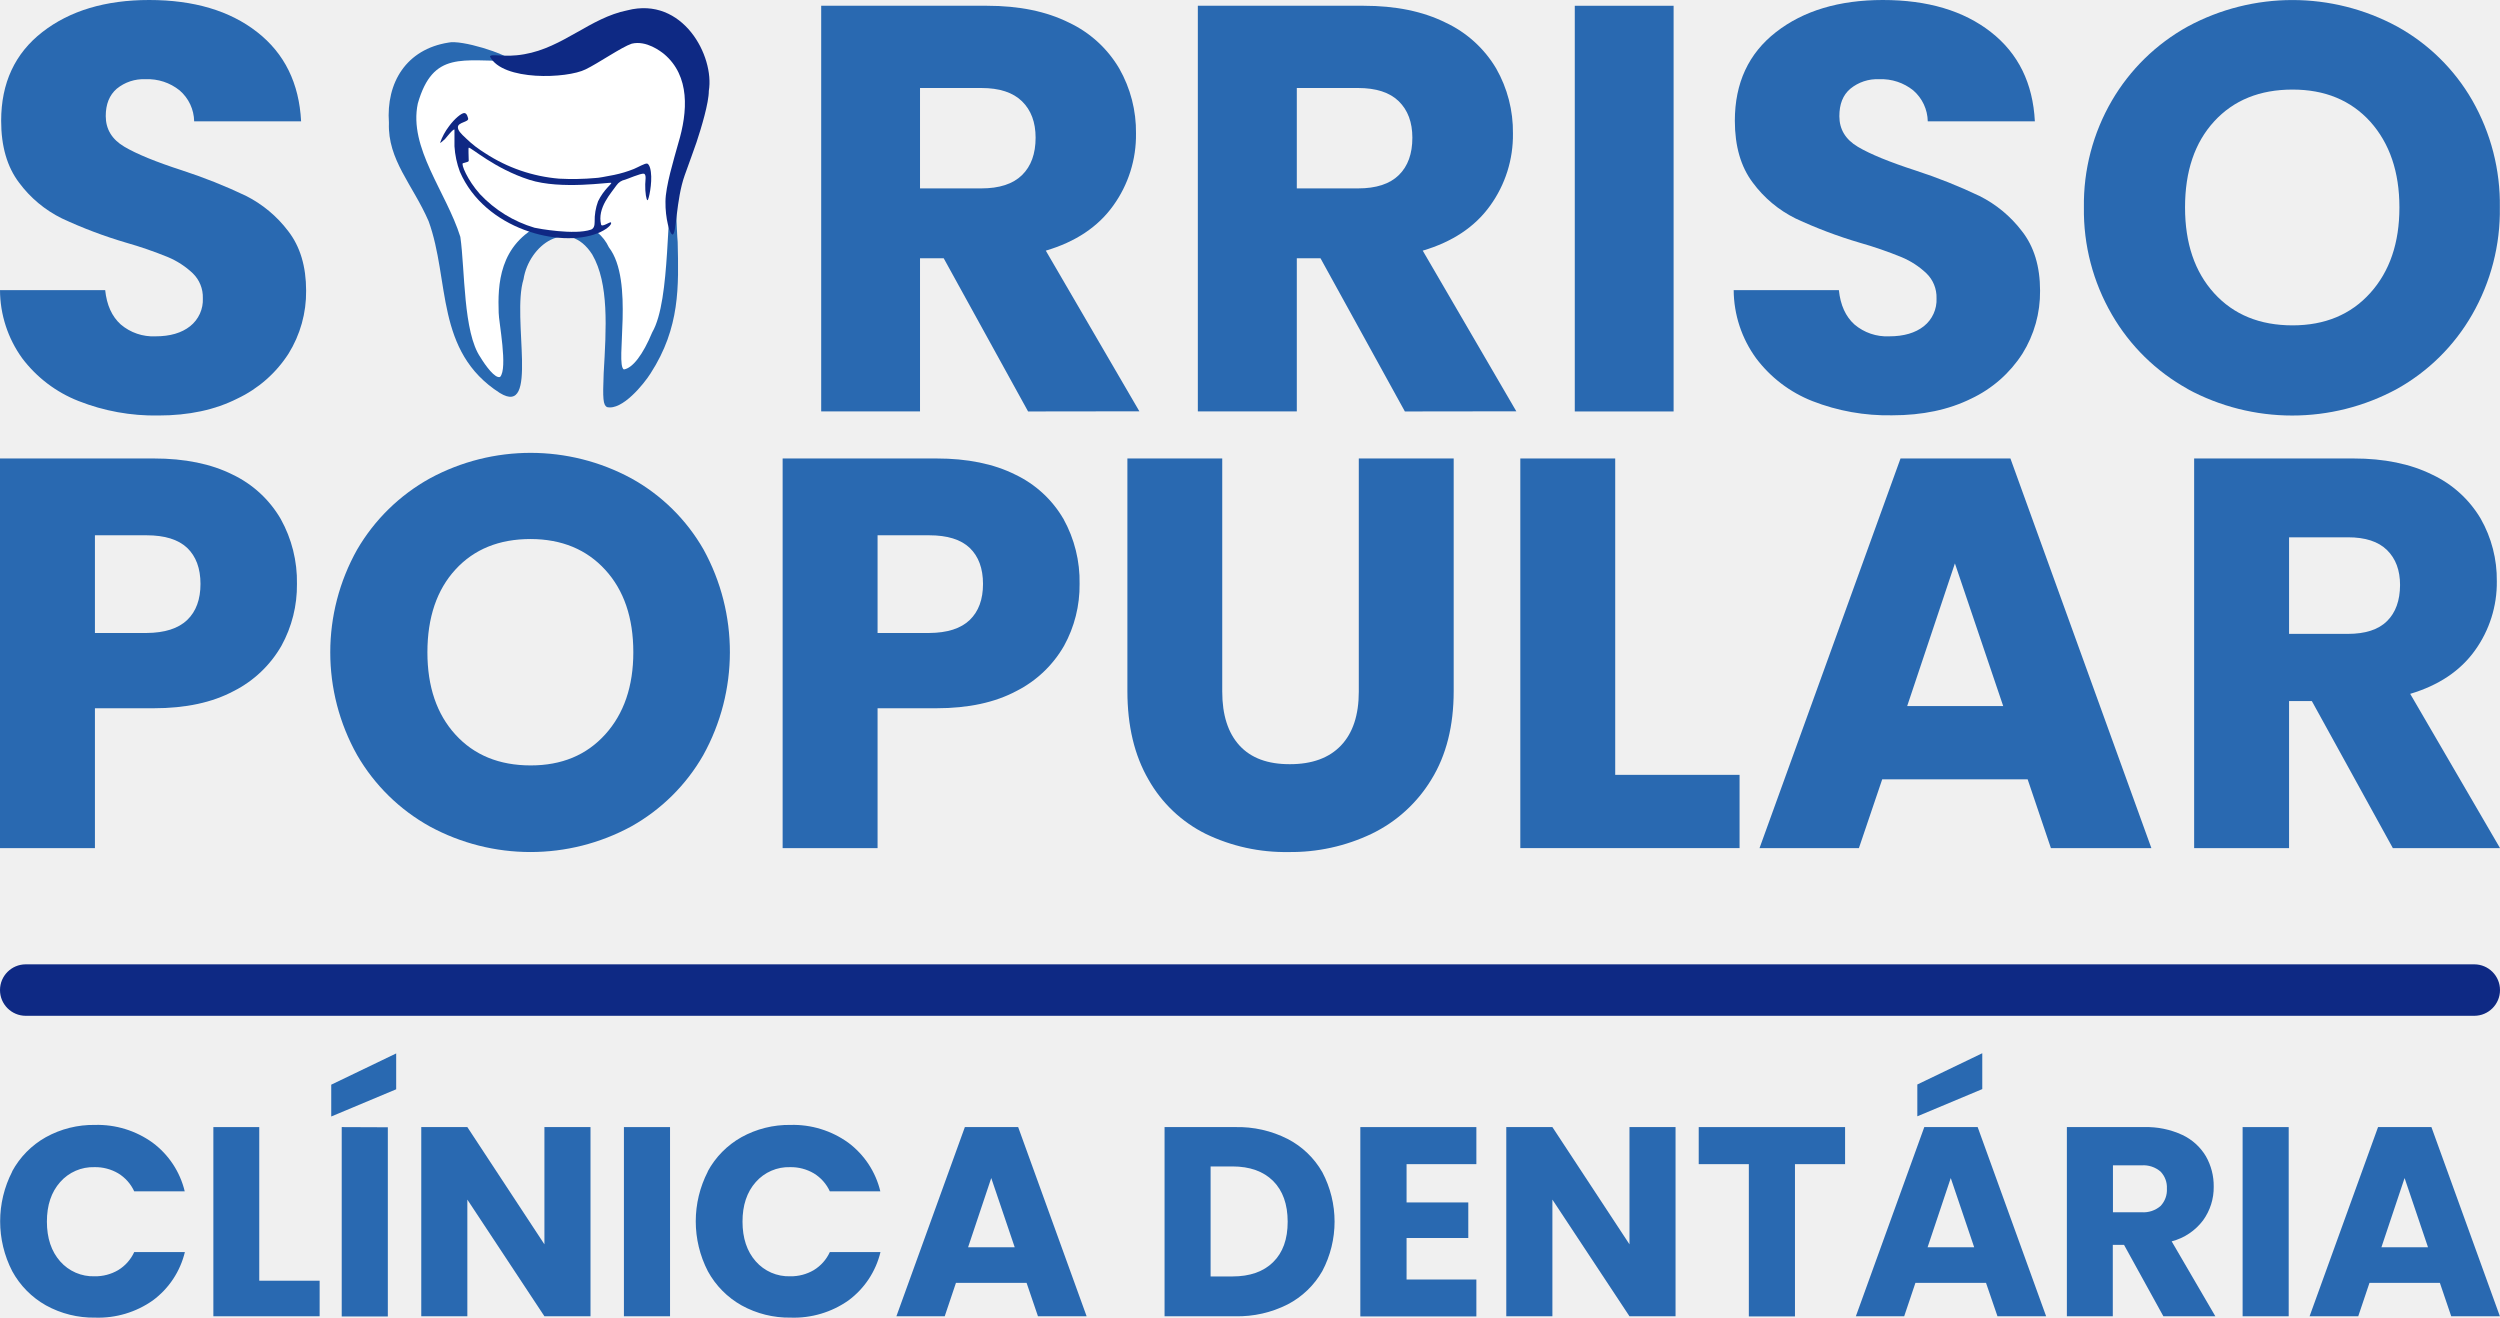
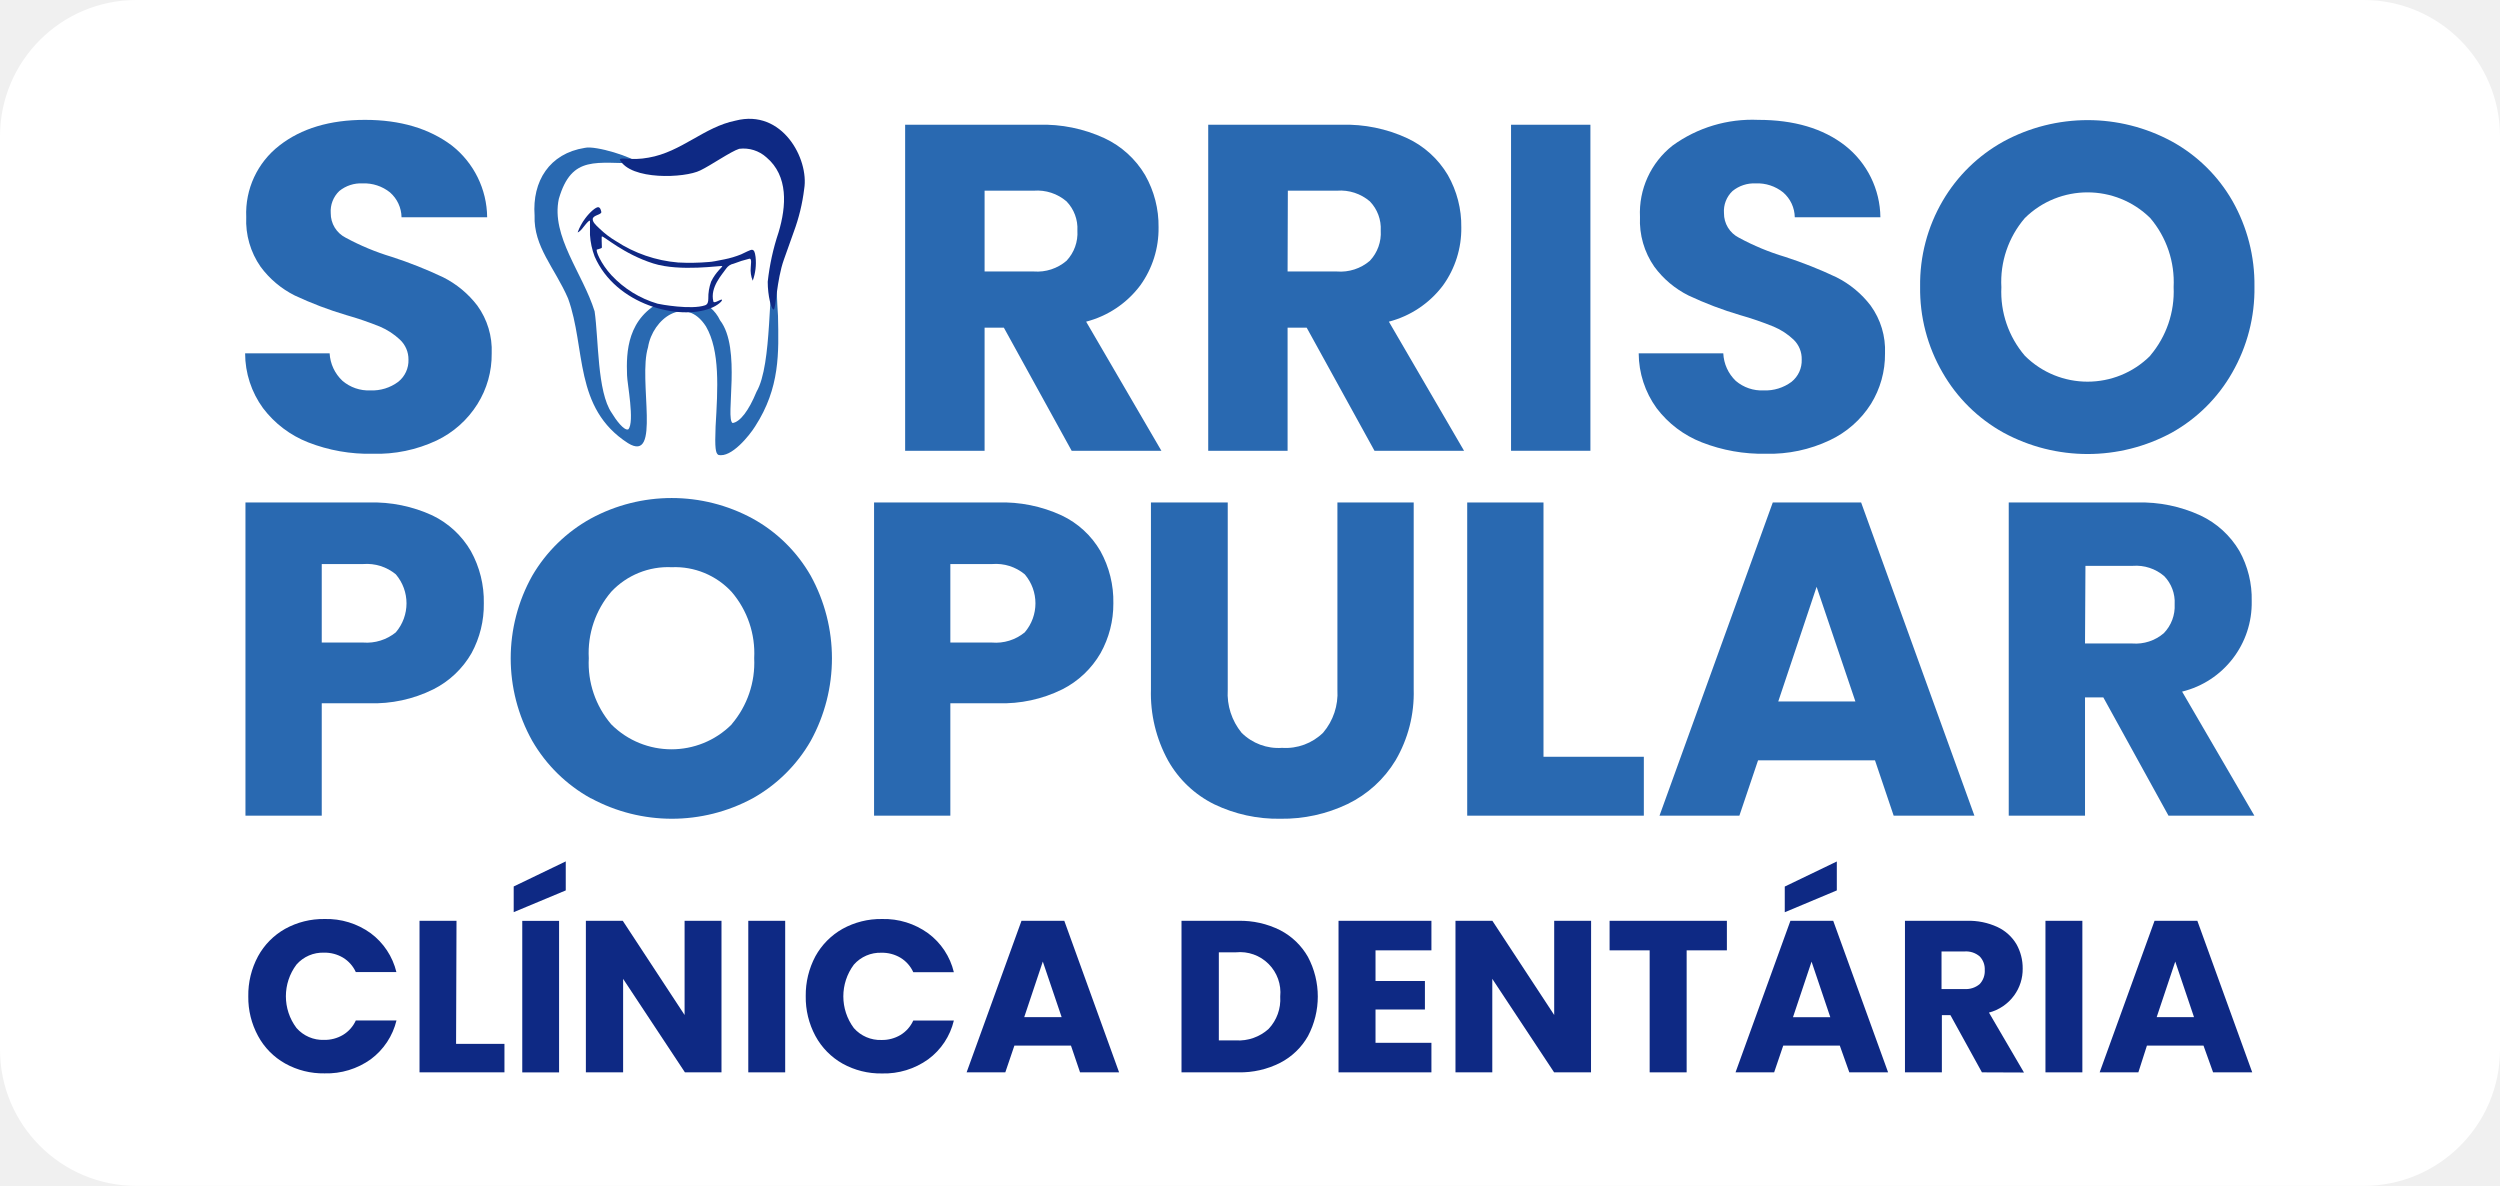
- <svg xmlns="http://www.w3.org/2000/svg" viewBox="0 0 667.87 352">
+ <svg xmlns="http://www.w3.org/2000/svg" viewBox="0 0 292 138.51">
  <defs>
-     <style>.cls-1{fill:#2969b1;}.cls-2{fill:#fff;}.cls-3{fill:#0e2984;}.cls-4{fill:#0f2884;}</style>
+     <style>.cls-1{fill:#fff;}.cls-2{fill:#0e2984;}.cls-3{fill:#2969b1;}.cls-4{fill:#0f2884;}</style>
  </defs>
  <g id="Layer_2" data-name="Layer 2">
-     <g id="DefaultLogo_Transparent">
+     <g id="Logo">
+       <rect class="cls-1" width="292" height="138.51" rx="15.93" />
+       <g id="Clinica_Dentaria" data-name="Clinica Dentaria">
+         <path class="cls-2" d="M30.14,111.69a8.17,8.17,0,0,1,3.16-3.2,9.24,9.24,0,0,1,4.6-1.15A8.79,8.79,0,0,1,43.3,109a8,8,0,0,1,3,4.54H41.56a3.81,3.81,0,0,0-1.5-1.69,4.19,4.19,0,0,0-2.21-.58,4.09,4.09,0,0,0-3.22,1.39,6.16,6.16,0,0,0,0,7.41,4.09,4.09,0,0,0,3.22,1.39,4.19,4.19,0,0,0,2.21-.58,3.81,3.81,0,0,0,1.5-1.69h4.75a8,8,0,0,1-3,4.53,8.84,8.84,0,0,1-5.4,1.65,9.13,9.13,0,0,1-4.6-1.15A8.08,8.08,0,0,1,30.14,121,9.41,9.41,0,0,1,29,116.38,9.55,9.55,0,0,1,30.14,111.69Z" />
+         <path class="cls-2" d="M53.27,121.92h5.65v3.33H49v-17.7h4.32Z" />
+         <path class="cls-2" d="M66.08,104,60,106.54v-3l6.08-2.93Zm-.78,3.56v17.7H61v-17.7Z" />
+         <path class="cls-2" d="M84.27,125.25H80l-7.22-10.92v10.92H68.43v-17.7h4.31l7.22,11v-11h4.31Z" />
+         <path class="cls-2" d="M91.71,107.55v17.7H87.4v-17.7Z" />
+         <path class="cls-2" d="M95.24,111.69a8.26,8.26,0,0,1,3.17-3.2,9.24,9.24,0,0,1,4.6-1.15,8.79,8.79,0,0,1,5.4,1.67,7.94,7.94,0,0,1,3,4.54h-4.74a3.81,3.81,0,0,0-1.5-1.69,4.19,4.19,0,0,0-2.21-.58,4.11,4.11,0,0,0-3.23,1.39,6.2,6.2,0,0,0,0,7.41,4.11,4.11,0,0,0,3.23,1.39,4.19,4.19,0,0,0,2.21-.58,3.81,3.81,0,0,0,1.5-1.69h4.74a7.89,7.89,0,0,1-3,4.53,8.84,8.84,0,0,1-5.4,1.65,9.13,9.13,0,0,1-4.6-1.15A8.17,8.17,0,0,1,95.24,121a9.51,9.51,0,0,1-1.13-4.66A9.65,9.65,0,0,1,95.24,111.69Z" />
+         <path class="cls-2" d="M125.09,122.13h-6.61l-1.06,3.12H112.9l6.41-17.7h5l6.4,17.7h-4.56ZM124,118.8l-2.2-6.49-2.17,6.49Z" />
+         <path class="cls-2" d="M149.53,108.65a7.92,7.92,0,0,1,3.24,3.12,9.88,9.88,0,0,1,0,9.25,7.89,7.89,0,0,1-3.25,3.12,10.33,10.33,0,0,1-4.88,1.11H138v-17.7h6.64A10.4,10.4,0,0,1,149.53,108.65Zm-1.36,11.53a5,5,0,0,0,1.36-3.78,4.72,4.72,0,0,0-5.17-5.17h-2v10.29h2A5.22,5.22,0,0,0,148.17,120.18Z" />
+         <path class="cls-2" d="M160.66,111v3.58h5.77v3.33h-5.77v3.89h6.53v3.45H156.34v-17.7h10.85V111Z" />
+         <path class="cls-2" d="M185.83,125.25h-4.31l-7.22-10.92v10.92H170v-17.7h4.31l7.22,11v-11h4.31Z" />
+         <path class="cls-2" d="M201.7,107.55V111H197v14.25h-4.32V111H188v-3.45Z" />
+         <path class="cls-2" d="M214.89,122.13h-6.61l-1.06,3.12h-4.51l6.41-17.7h5l6.41,17.7H216ZM214.54,104l-6.08,2.55v-3l6.08-2.93Zm-.76,14.81-2.19-6.49-2.17,6.49Z" />
+         <path class="cls-2" d="M231.49,125.25l-3.68-6.68h-1v6.68h-4.31v-17.7h7.24a7.92,7.92,0,0,1,3.57.73,5.08,5.08,0,0,1,2.21,2,5.69,5.69,0,0,1,.73,2.84,5.21,5.21,0,0,1-1,3.15,5.28,5.28,0,0,1-2.94,2l4.09,7Zm-4.72-9.73h2.68a2.49,2.49,0,0,0,1.78-.58,2.22,2.22,0,0,0,.59-1.64,2.14,2.14,0,0,0-.59-1.59,2.45,2.45,0,0,0-1.78-.58h-2.68Z" />
+         <path class="cls-2" d="M243.22,107.55v17.7h-4.31v-17.7Z" />
+         <path class="cls-2" d="M257.37,122.13h-6.61l-1,3.12h-4.52l6.41-17.7h5l6.41,17.7h-4.57Zm-1.11-3.33-2.19-6.49-2.17,6.49Z" />
+       </g>
+       <g id="Popular">
+         <path class="cls-3" d="M55.08,76.28a10.65,10.65,0,0,1-4.48,4.24,15.7,15.7,0,0,1-7.5,1.62H37.58V95.27H28.67V58.69H43.1a16.54,16.54,0,0,1,7.4,1.51A10.45,10.45,0,0,1,55,64.37a12.1,12.1,0,0,1,1.51,6.1A11.82,11.82,0,0,1,55.08,76.28Zm-8.85-2.42a5.22,5.22,0,0,0,0-6.78,5.34,5.34,0,0,0-3.81-1.2H37.58v9.17h4.84A5.39,5.39,0,0,0,46.23,73.86Z" />
+         <path class="cls-3" d="M69,93.24a17.93,17.93,0,0,1-6.83-6.7,19.74,19.74,0,0,1,0-19.3A18,18,0,0,1,69,60.57a19.82,19.82,0,0,1,18.91,0,17.59,17.59,0,0,1,6.78,6.67,20,20,0,0,1,0,19.3,17.85,17.85,0,0,1-6.77,6.7,19.86,19.86,0,0,1-18.89,0Zm16.46-8.65a11.06,11.06,0,0,0,2.63-7.71,11,11,0,0,0-2.63-7.74,9,9,0,0,0-7-2.89,9.1,9.1,0,0,0-7.06,2.86,11,11,0,0,0-2.63,7.77,11,11,0,0,0,2.63,7.73,9.95,9.95,0,0,0,14.06,0Z" />
+         <path class="cls-3" d="M128.55,76.28a10.77,10.77,0,0,1-4.48,4.24,15.77,15.77,0,0,1-7.51,1.62H111V95.27h-8.91V58.69h14.43A16.51,16.51,0,0,1,124,60.2a10.34,10.34,0,0,1,4.53,4.17,12.1,12.1,0,0,1,1.51,6.1A11.81,11.81,0,0,1,128.55,76.28Zm-8.86-2.42a5.22,5.22,0,0,0,0-6.78,5.3,5.3,0,0,0-3.8-1.2H111v9.17h4.85A5.34,5.34,0,0,0,119.69,73.86Z" />
+         <path class="cls-3" d="M143.4,58.69V80.58a7.23,7.23,0,0,0,1.61,5,6.1,6.1,0,0,0,4.74,1.77,6.25,6.25,0,0,0,4.79-1.77,7.06,7.06,0,0,0,1.67-5V58.69h8.91V80.52A15.53,15.53,0,0,1,163,88.81a13.3,13.3,0,0,1-5.6,5.1,17.58,17.58,0,0,1-7.84,1.72,17.14,17.14,0,0,1-7.74-1.69,12.58,12.58,0,0,1-5.39-5.11,16.28,16.28,0,0,1-2-8.31V58.69Z" />
+         <path class="cls-3" d="M180.28,88.39H192v6.88H171.37V58.69h8.91Z" />
+         <path class="cls-3" d="M219,88.81H205.34l-2.18,6.46h-9.33l13.23-36.58h10.32l13.23,36.58h-9.43Zm-2.29-6.88-4.53-13.39-4.48,13.39Z" />
+         <path class="cls-3" d="M253.28,95.27l-7.61-13.81h-2.14V95.27h-8.91V58.69h15A16.55,16.55,0,0,1,257,60.2a10.43,10.43,0,0,1,4.56,4.15A11.5,11.5,0,0,1,263,70.21a10.67,10.67,0,0,1-8.13,10.57l8.44,14.49Zm-9.75-20.11h5.53a5.05,5.05,0,0,0,3.67-1.2A4.51,4.51,0,0,0,254,70.57a4.36,4.36,0,0,0-1.22-3.28,5.05,5.05,0,0,0-3.67-1.2h-5.53Z" />
+       </g>
      <g id="Sorriso">
-         <path class="cls-1" d="M21,107.14A34.75,34.75,0,0,1,5.94,95.72,31.29,31.29,0,0,1,0,77.5H28.1q.62,6,4.17,9.19a13.37,13.37,0,0,0,9.26,3.16q5.86,0,9.26-2.7a9,9,0,0,0,3.4-7.49A8.88,8.88,0,0,0,51.49,73a22,22,0,0,0-6.64-4.32,108,108,0,0,0-11.19-3.86,121.65,121.65,0,0,1-17.14-6.48A31.62,31.62,0,0,1,5.09,48.79Q.3,42.46.31,32.27q0-15.14,11-23.7T39.83,0Q57.74,0,68.7,8.57T80.44,32.42H51.87A11.15,11.15,0,0,0,48,24.16a13.57,13.57,0,0,0-9.1-3,11.32,11.32,0,0,0-7.72,2.55Q28.25,26.25,28.25,31q0,5.25,4.94,8.18t15.44,6.33a141.32,141.32,0,0,1,17.06,6.8A32.56,32.56,0,0,1,77,61.75q4.78,6.18,4.78,15.91a31.25,31.25,0,0,1-4.7,16.82,33,33,0,0,1-13.67,12Q54.49,111,42.3,111A55.54,55.54,0,0,1,21,107.14Z" />
-         <g id="Logo">
-           <path class="cls-2" d="M119.63,14.16c8.3-2,17.22,3.47,26.24,3,12.92-.67,15.74-13,25.58-10.83,12,4.29,14.19,14.35,14,22.71-.18,6.82-2.32,8.08-4.21,16.84-.79,3.69-1.08,8.47-1.66,18-1.17,16.05.27,21-5.88,32.63-2.84,4.3-7.63,9.74-9.66,8.75-2.27.5,4.64-30.19-3.13-38.12-3.45-6.44-13.33-8.77-19.19-3-2,1.93-2.65,4.42-3.92,9.4-1.76,7-2.73,10.75-1.83,15.66.65,3.51,2,6.37,1.05,10.71-.32,1.42-.65,2.81-1.7,3.26-2.44,1-7.4-3.68-10-8.62-4.82-11.92-1.12-17.31-7-34.46-3.87-11.52-7.83-12.34-10.18-23.5C105.27,24.56,109.83,17,119.63,14.16Z" />
-           <path class="cls-1" d="M136.79,16.25c-1.57-1.92-13.58-5.69-17-4.87C108.59,13.16,103.12,22,103.9,32.83c-.36,9.89,6.38,16.52,10.61,26.28,5.73,15.77,1.68,34.76,19,45.86,10.62,6.57,3.11-20,6.35-30.37,1.41-9.11,11.84-16.78,18.36-6.61,4.49,7.75,3.75,19.64,3.05,31.76-.28,6.84-.14,8.41.87,9,4.09,1,9.89-6.19,11.66-9,7.93-12.27,7.5-23.31,7.24-35.08-.25-2.24-.7-17.34-.88-16.94-2.43,6.83-.83,32.28-5.92,41.05-2.49,6-5.23,9.56-7.58,9.92-2.43-1.35,2.89-23.7-4-32.63-2.93-6.35-11.18-8.71-17.68-6.31-11.81,5.51-12,16.52-11.76,23.81,0,2.29,2.51,14.93.37,17.13-1.32.51-3.94-3.08-5.22-5.22-4.65-6.69-4.13-23.3-5.39-32.2-3.76-12-13.88-23.81-11.36-35.64C115.71,13.4,123.66,16.47,136.79,16.25Z" />
-           <path class="cls-3" d="M167.59,2.76c-9.92,2-17.13,9.94-27.53,11.73-5.58,1-8.88-.31-9.17.62,3.38,6.6,20.61,5.9,25.55,3.42,3.3-1.58,9.69-6,12.32-6.86,3.94-.95,7.75,2.06,8.63,2.75,7,5.89,6.35,15.43,3.82,23.83-1.18,4.27-3.43,11.59-3.43,15.6-.08,4.42,1.15,8.84,1.9,8.81,1.07-.06.9-9.3,3.24-15.84,2.54-7,1.46-4.08,3.16-8.83,1.25-3.76,3.29-10.52,3.28-13.7C190.92,15,182.42-1.06,167.59,2.76Z" />
-           <path class="cls-4" d="M117.56,38.17a15.9,15.9,0,0,1,2.4-4.45c1.46-2,3.37-3.58,4.1-3.52s.9,1.16,1,1.43c.27,1-2.78,1-2.73,2.36,0,.85.67,1.6,2.3,3.1a29,29,0,0,0,5,3.85,42.5,42.5,0,0,0,19.73,6.79,69.23,69.23,0,0,0,9.78-.18c.67,0,2.61-.37,4.91-.82a31.18,31.18,0,0,0,5.29-1.59c1.2-.51,3-1.57,3.54-1.44.29.06.8.62,1,2.25.41,3-.58,7.51-.89,7.54s-.67-2.05-.62-4.26c0-.83.4-2.68-.38-2.83S167.49,47.88,167,48a3.66,3.66,0,0,0-2.3,1.5c-1.35,2-5.22,6-4.12,10.48.21.86,2.44-.87,2.64-.54.35.57-1.32,2-3.59,2.88-10,4-30.07-1-36.77-16.43a23.48,23.48,0,0,1-1.45-6.81c0-1.92,0-3.45,0-4.37,0-.76-2.43,2.33-2.51,2.41C118.34,37.67,117.65,38.23,117.56,38.17Z" />
-           <path class="cls-2" d="M123.67,43.61c.31-.08.86-.25,1.3-.39a.34.34,0,0,0,.25-.28c0-.9-.15-3.44,0-3.48.56-.19,6.83,5.56,16.19,8.57,8.53,2.74,21.72.55,21.89.83s-2,1.74-3.53,4.92a14.73,14.73,0,0,0-.91,5.48c0,.94-.16,1.79-1,2.09-4.38,1.5-14.22-.31-15.06-.51a32.76,32.76,0,0,1-14.6-9C124.85,48.08,123.1,43.76,123.67,43.61Z" />
+         <path class="cls-3" d="M36,51.67a12.19,12.19,0,0,1-5.28-4,10.89,10.89,0,0,1-2.09-6.4h9.87A4.75,4.75,0,0,0,40,44.48a4.7,4.7,0,0,0,3.26,1.12,5.09,5.09,0,0,0,3.25-1A3.18,3.18,0,0,0,47.71,42a3.14,3.14,0,0,0-1-2.33,7.9,7.9,0,0,0-2.33-1.52,39,39,0,0,0-3.94-1.35,43,43,0,0,1-6-2.28,11.17,11.17,0,0,1-4-3.36,9.4,9.4,0,0,1-1.68-5.81A10,10,0,0,1,32.63,17q3.84-3,10-3t10.15,3a10.78,10.78,0,0,1,4.12,8.38h-10a3.94,3.94,0,0,0-1.35-2.91,4.82,4.82,0,0,0-3.2-1.05,4,4,0,0,0-2.72.89,3.26,3.26,0,0,0-1,2.58,3.18,3.18,0,0,0,1.74,2.87A28.48,28.48,0,0,0,45.75,30a50.18,50.18,0,0,1,6,2.38,11.55,11.55,0,0,1,4,3.31,8.88,8.88,0,0,1,1.68,5.59,10.89,10.89,0,0,1-1.66,5.91A11.44,11.44,0,0,1,51,51.45,16.41,16.41,0,0,1,43.53,53,19.49,19.49,0,0,1,36,51.67Z" />
+         <g id="Logo-2" data-name="Logo">
+           <path class="cls-1" d="M68.24,18.29c3.06-.73,6.34,1.28,9.67,1.11,4.76-.25,5.8-4.81,9.42-4,4.43,1.58,5.23,5.28,5.15,8.37-.07,2.51-.85,3-1.55,6.2a50.4,50.4,0,0,0-.61,6.64c-.43,5.91.1,7.74-2.17,12-1.05,1.58-2.81,3.58-3.56,3.22-.83.18,1.71-11.13-1.15-14a4.58,4.58,0,0,0-7.07-1.1c-.75.71-1,1.62-1.45,3.46-.65,2.56-1,4-.67,5.77.24,1.29.74,2.35.38,3.95-.11.52-.24,1-.62,1.2-.9.38-2.73-1.36-3.7-3.18-1.78-4.39-.42-6.38-2.6-12.7C66.28,31,64.82,30.68,64,26.57,63,22.12,64.63,19.35,68.24,18.29Z" />
+           <path class="cls-3" d="M74.56,19.06c-.58-.7-5-2.09-6.25-1.79-4.14.65-6.16,3.9-5.87,7.9-.13,3.65,2.35,6.09,3.91,9.69,2.11,5.81.62,12.8,7,16.9,3.92,2.42,1.15-7.36,2.34-11.2.53-3.35,4.37-6.18,6.77-2.43,1.65,2.85,1.38,7.23,1.12,11.7-.1,2.52,0,3.1.32,3.3,1.51.39,3.65-2.28,4.3-3.33,2.92-4.52,2.76-8.59,2.67-12.92-.09-.83-.26-6.39-.32-6.25-.9,2.52-.31,11.9-2.19,15.13-.91,2.22-1.92,3.52-2.79,3.65-.9-.49,1.07-8.73-1.47-12C83,35.05,80,34.18,77.57,35.06c-4.35,2-4.43,6.09-4.33,8.78,0,.84.92,5.5.14,6.31-.49.19-1.46-1.13-1.93-1.92-1.71-2.47-1.52-8.59-2-11.87-1.38-4.43-5.11-8.77-4.18-13.13C66.79,18,69.72,19.14,74.56,19.06Z" />
+           <path class="cls-2" d="M85.91,14.09c-3.66.73-6.31,3.66-10.15,4.32-2.05.39-3.27-.11-3.37.23,1.24,2.43,7.59,2.18,9.41,1.26,1.22-.58,3.57-2.22,4.54-2.52a4,4,0,0,1,3.18,1c2.57,2.17,2.34,5.69,1.41,8.78a27.54,27.54,0,0,0-1.26,5.75c0,1.63.42,3.26.69,3.24s.34-3.42,1.2-5.83c.93-2.59.54-1.51,1.16-3.26a22,22,0,0,0,1.21-5C94.51,18.59,91.38,12.68,85.91,14.09Z" />
+           <path class="cls-4" d="M67.47,27.14a6.22,6.22,0,0,1,.89-1.64c.54-.73,1.24-1.32,1.51-1.3s.33.43.36.53c.1.36-1,.38-1,.87,0,.31.24.59.84,1.14a10.29,10.29,0,0,0,1.87,1.42,15.62,15.62,0,0,0,7.26,2.5,26,26,0,0,0,3.61-.06c.24,0,1-.14,1.81-.31a10.81,10.81,0,0,0,1.94-.58c.45-.19,1.1-.58,1.31-.53s.3.23.38.83a6.21,6.21,0,0,1-.33,2.78,3.24,3.24,0,0,1-.23-1.58c0-.3.15-1-.14-1a14,14,0,0,0-1.87.59,1.37,1.37,0,0,0-.85.55c-.49.72-1.92,2.21-1.51,3.86.07.32.89-.32,1-.2S83.8,35.7,83,36c-3.69,1.46-11.08-.37-13.55-6.05a8.56,8.56,0,0,1-.54-2.51c0-.71,0-1.27,0-1.61s-.89.86-.92.89C67.76,27,67.51,27.16,67.47,27.14Z" />
+           <path class="cls-1" d="M69.73,29.14c.11,0,.31-.09.47-.14a.14.14,0,0,0,.1-.1c0-.33-.06-1.27,0-1.28.21-.08,2.52,2.05,6,3.15,3.14,1,8,.21,8.06.31s-.74.64-1.3,1.81a5.53,5.53,0,0,0-.33,2c0,.35-.06.66-.38.77-1.61.55-5.24-.11-5.55-.19a12,12,0,0,1-5.38-3.32C70.16,30.79,69.52,29.2,69.73,29.14Z" />
        </g>
-         <path class="cls-1" d="M274.65,109.92,252.11,69h-6.33v40.91h-26.4V1.54h44.31q12.81,0,21.84,4.48A30.84,30.84,0,0,1,299,18.29a34.21,34.21,0,0,1,4.48,17.37,32.22,32.22,0,0,1-6.1,19.3q-6.09,8.49-18,12l25,42.92ZM245.78,50.33h16.37q7.25,0,10.88-3.55t3.63-10c0-4.11-1.21-7.36-3.63-9.72s-6-3.55-10.88-3.55H245.78Z" />
-         <path class="cls-1" d="M375.31,109.92,352.77,69h-6.33v40.91H320V1.54h44.31q12.81,0,21.84,4.48A31,31,0,0,1,399.7,18.29a34.21,34.21,0,0,1,4.48,17.37,32.22,32.22,0,0,1-6.1,19.3q-6.1,8.49-18,12l25,42.92ZM346.44,50.33H362.8q7.26,0,10.89-3.55t3.62-10c0-4.11-1.21-7.36-3.62-9.72s-6.05-3.55-10.89-3.55H346.44Z" />
-         <path class="cls-1" d="M447.1,1.54V109.92H420.7V1.54Z" />
-         <path class="cls-1" d="M484.15,107.14a34.66,34.66,0,0,1-15-11.42,31.23,31.23,0,0,1-6-18.22h28.1q.62,6,4.17,9.19a13.39,13.39,0,0,0,9.26,3.16q5.86,0,9.27-2.7a9,9,0,0,0,3.39-7.49,8.88,8.88,0,0,0-2.7-6.64A21.86,21.86,0,0,0,508,68.7a106.37,106.37,0,0,0-11.19-3.86,122.13,122.13,0,0,1-17.14-6.48,31.67,31.67,0,0,1-11.42-9.57q-4.78-6.33-4.79-16.52,0-15.14,11-23.7T503,0q17.91,0,28.87,8.57t11.74,23.85H515a11.22,11.22,0,0,0-3.86-8.26,13.6,13.6,0,0,0-9.11-3,11.34,11.34,0,0,0-7.72,2.55c-2,1.7-2.93,4.14-2.93,7.33q0,5.25,4.94,8.18t15.43,6.33a141.32,141.32,0,0,1,17.06,6.8,32.47,32.47,0,0,1,11.35,9.41Q545,67.93,545,77.66a31.18,31.18,0,0,1-4.71,16.82,33,33,0,0,1-13.66,12q-9,4.47-21.16,4.47A55.62,55.62,0,0,1,484.15,107.14Z" />
-         <path class="cls-1" d="M584.42,103.9A53.05,53.05,0,0,1,564.2,84.06a55.35,55.35,0,0,1-7.49-28.64,55,55,0,0,1,7.49-28.56A53.35,53.35,0,0,1,584.42,7.1a58.84,58.84,0,0,1,56,0,52.26,52.26,0,0,1,20.07,19.76,55.92,55.92,0,0,1,7.34,28.56,55.87,55.87,0,0,1-7.41,28.64,52.74,52.74,0,0,1-20.07,19.84,58.7,58.7,0,0,1-56,0Zm48.79-25.63Q641,69.63,641,55.42T633.21,32.5q-7.8-8.58-20.77-8.57-13.12,0-20.92,8.49t-7.79,23q0,14.37,7.79,22.93t20.92,8.57Q625.42,86.92,633.21,78.27Z" />
-       </g>
-       <g id="Clínica_Dentária" data-name="Clínica Dentária">
-         <path class="cls-1" d="M3.24,312.94a23.1,23.1,0,0,1,9-9.14,26.26,26.26,0,0,1,13.14-3.28,25.16,25.16,0,0,1,15.4,4.75,22.8,22.8,0,0,1,8.57,13H35.86a11,11,0,0,0-4.29-4.82,12.09,12.09,0,0,0-6.3-1.65,11.75,11.75,0,0,0-9.21,4q-3.54,4-3.53,10.58t3.53,10.58a11.75,11.75,0,0,0,9.21,4,12.09,12.09,0,0,0,6.3-1.65,11,11,0,0,0,4.29-4.83H49.39a22.63,22.63,0,0,1-8.57,12.93A25.27,25.27,0,0,1,25.42,352a26.25,26.25,0,0,1-13.14-3.27,23.22,23.22,0,0,1-9-9.11,29.08,29.08,0,0,1,0-26.68Z" />
-         <path class="cls-1" d="M69.26,342.14H85.39v9.5H57V301.1H69.26Z" />
-         <path class="cls-1" d="M105.84,291l-17.35,7.27v-8.5l17.35-8.35Zm-2.23,10.15v50.54H91.29V301.1Z" />
-         <path class="cls-1" d="M157.75,351.64H145.44l-20.59-31.17v31.17H112.54V301.1h12.31l20.59,31.32V301.1h12.31Z" />
-         <path class="cls-1" d="M179,301.1v50.54H166.68V301.1Z" />
-         <path class="cls-1" d="M189.07,312.94a23.1,23.1,0,0,1,9-9.14,26.26,26.26,0,0,1,13.14-3.28,25.21,25.21,0,0,1,15.41,4.75,22.83,22.83,0,0,1,8.56,13H221.69a11,11,0,0,0-4.29-4.82,12.09,12.09,0,0,0-6.3-1.65,11.75,11.75,0,0,0-9.21,4q-3.54,4-3.53,10.58t3.53,10.58a11.75,11.75,0,0,0,9.21,4,12.09,12.09,0,0,0,6.3-1.65,11,11,0,0,0,4.29-4.83h13.53a22.66,22.66,0,0,1-8.56,12.93A25.32,25.32,0,0,1,211.25,352a26.25,26.25,0,0,1-13.14-3.27,23.22,23.22,0,0,1-9-9.11,29.08,29.08,0,0,1,0-26.68Z" />
-         <path class="cls-1" d="M274.25,342.72H255.38l-3,8.92H239.47l18.29-50.54H272l18.29,50.54h-13Zm-3.17-9.51-6.27-18.5-6.19,18.5Z" />
-         <path class="cls-1" d="M344,304.27a22.61,22.61,0,0,1,9.26,8.89,28.26,28.26,0,0,1,0,26.39,22.66,22.66,0,0,1-9.29,8.93A29.49,29.49,0,0,1,330,351.64H311.11V301.1H330A29.41,29.41,0,0,1,344,304.27Zm-3.88,32.9q3.89-3.81,3.88-10.8t-3.88-10.87q-3.9-3.88-10.88-3.89h-5.83V341h5.83Q336.24,341,340.13,337.17Z" />
-         <path class="cls-1" d="M375.76,311v10.23h16.49v9.5H375.76v11.09h18.65v9.86h-31V301.1h31V311Z" />
-         <path class="cls-1" d="M447.62,351.64H435.31l-20.59-31.17v31.17H402.4V301.1h12.32l20.59,31.32V301.1h12.31Z" />
-         <path class="cls-1" d="M492.91,301.1V311H479.52v40.68H467.2V311H453.81V301.1Z" />
-         <path class="cls-1" d="M530.56,342.72H511.7l-3,8.92H495.79l18.28-50.54h14.26l18.29,50.54h-13Zm-1-51.77-17.35,7.27v-8.5l17.35-8.35Zm-2.16,42.26-6.26-18.5-6.19,18.5Z" />
-         <path class="cls-1" d="M577.94,351.64l-10.51-19.08h-3v19.08H552.16V301.1h20.67A22.73,22.73,0,0,1,583,303.19a14.45,14.45,0,0,1,6.31,5.72,16,16,0,0,1,2.08,8.1,15,15,0,0,1-2.84,9,15.35,15.35,0,0,1-8.39,5.62l11.66,20Zm-13.47-27.79h7.64a7,7,0,0,0,5.07-1.66,6.23,6.23,0,0,0,1.7-4.67,6.06,6.06,0,0,0-1.7-4.54,7,7,0,0,0-5.07-1.66h-7.64Z" />
-         <path class="cls-1" d="M611.42,301.1v50.54H599.11V301.1Z" />
-         <path class="cls-1" d="M651.81,342.72H633l-3,8.92H617l18.29-50.54h14.26l18.29,50.54h-13Zm-3.17-9.51-6.26-18.5-6.19,18.5Z" />
-       </g>
-       <rect class="cls-3" y="257.62" width="667.87" height="13.75" rx="6.88" />
-       <g id="Popular">
-         <path class="cls-1" d="M75.18,172.53a30.61,30.61,0,0,1-12.75,12.09q-8.61,4.59-21.35,4.59H25.36v37.37H0V122.48H41.08q12.45,0,21.05,4.3A29.63,29.63,0,0,1,75,138.65,34.43,34.43,0,0,1,79.33,156,33.48,33.48,0,0,1,75.18,172.53ZM50,165.64q3.56-3.42,3.56-9.64T50,146.36Q46.42,143,39.15,143H25.36v26.1H39.15Q46.41,169.05,50,165.64Z" />
-         <path class="cls-1" d="M114.84,220.8a51,51,0,0,1-19.42-19.06,56.07,56.07,0,0,1,0-54.94,51.21,51.21,0,0,1,19.42-19,56.52,56.52,0,0,1,53.83,0,50.15,50.15,0,0,1,19.28,19,56.83,56.83,0,0,1-.08,54.94A50.6,50.6,0,0,1,168.6,220.8a56.38,56.38,0,0,1-53.76,0Zm46.86-24.62q7.49-8.3,7.49-21.94,0-13.8-7.49-22T141.76,144q-12.62,0-20.09,8.15t-7.49,22.1q0,13.78,7.49,22t20.09,8.23Q154.21,204.49,161.7,196.18Z" />
-         <path class="cls-1" d="M284.26,172.53a30.61,30.61,0,0,1-12.75,12.09q-8.61,4.59-21.36,4.59H234.44v37.37H209.08V122.48h41.07q12.46,0,21.06,4.3a29.63,29.63,0,0,1,12.9,11.87,34.43,34.43,0,0,1,4.3,17.35A33.48,33.48,0,0,1,284.26,172.53Zm-25.21-6.89q3.56-3.42,3.56-9.64t-3.56-9.64Q255.5,143,248.23,143H234.44v26.1h13.79Q255.49,169.05,259.05,165.64Z" />
-         <path class="cls-1" d="M326.52,122.48v62.28q0,9.35,4.6,14.39t13.49,5q8.89,0,13.64-5T363,184.76V122.48h25.35v62.14q0,13.94-5.93,23.57a37.86,37.86,0,0,1-15.94,14.53,50,50,0,0,1-22.31,4.9,48.89,48.89,0,0,1-22-4.82,35.88,35.88,0,0,1-15.35-14.53q-5.64-9.72-5.64-23.65V122.48Z" />
-         <path class="cls-1" d="M431.5,207h33.22v19.57H406.15V122.48H431.5Z" />
-         <path class="cls-1" d="M541.68,208.19H502.83l-6.23,18.39H470.05l37.67-104.1h29.36l37.66,104.1H547.9Zm-6.53-19.57-12.9-38.11L509.5,188.62Z" />
-         <path class="cls-1" d="M639.25,226.58l-21.65-39.3h-6.08v39.3H586.16V122.48h42.56q12.3,0,21,4.3a29.7,29.7,0,0,1,13,11.79,33,33,0,0,1,4.3,16.69,31,31,0,0,1-5.86,18.53q-5.86,8.16-17.28,11.57l24,41.22Zm-27.73-57.24h15.72q7,0,10.45-3.41t3.48-9.64q0-5.92-3.48-9.34t-10.45-3.41H611.52Z" />
+         <path class="cls-3" d="M125.17,52.65l-7.92-14.38H115V52.65h-9.28V14.57h15.57A17.09,17.09,0,0,1,129,16.14a10.87,10.87,0,0,1,4.75,4.31,12,12,0,0,1,1.57,6.11,11.33,11.33,0,0,1-2.14,6.78,11.5,11.5,0,0,1-6.32,4.23l8.79,15.08ZM115,31.71h5.75a5.26,5.26,0,0,0,3.82-1.25,4.71,4.71,0,0,0,1.27-3.53,4.55,4.55,0,0,0-1.27-3.41,5.26,5.26,0,0,0-3.82-1.25H115Z" />
+         <path class="cls-3" d="M160.54,52.65l-7.92-14.38h-2.23V52.65h-9.27V14.57h15.57a17.09,17.09,0,0,1,7.67,1.57,10.87,10.87,0,0,1,4.75,4.31,12,12,0,0,1,1.57,6.11,11.33,11.33,0,0,1-2.14,6.78,11.54,11.54,0,0,1-6.32,4.23L171,52.65ZM150.39,31.71h5.75A5.29,5.29,0,0,0,160,30.46a4.71,4.71,0,0,0,1.27-3.53A4.55,4.55,0,0,0,160,23.52a5.29,5.29,0,0,0-3.83-1.25h-5.75Z" />
+         <path class="cls-3" d="M185.76,14.57V52.65h-9.27V14.57Z" />
+         <path class="cls-3" d="M198.78,51.67a12.16,12.16,0,0,1-5.29-4,11,11,0,0,1-2.09-6.4h9.88a4.75,4.75,0,0,0,1.46,3.22A4.68,4.68,0,0,0,206,45.6a5.11,5.11,0,0,0,3.25-1A3.18,3.18,0,0,0,210.44,42a3.11,3.11,0,0,0-.95-2.33,7.77,7.77,0,0,0-2.33-1.52,37.81,37.81,0,0,0-3.93-1.35,42.5,42.5,0,0,1-6-2.28,11.12,11.12,0,0,1-4-3.36,9.4,9.4,0,0,1-1.68-5.81A10,10,0,0,1,195.36,17a15.84,15.84,0,0,1,10-3q6.28,0,10.14,3a10.79,10.79,0,0,1,4.13,8.38h-10a3.92,3.92,0,0,0-1.36-2.91,4.78,4.78,0,0,0-3.2-1.05,4,4,0,0,0-2.71.89,3.23,3.23,0,0,0-1,2.58,3.18,3.18,0,0,0,1.74,2.87A28.2,28.2,0,0,0,208.49,30a50.18,50.18,0,0,1,6,2.38,11.52,11.52,0,0,1,4,3.31,8.88,8.88,0,0,1,1.68,5.59,11,11,0,0,1-1.65,5.91,11.44,11.44,0,0,1-4.8,4.23A16.44,16.44,0,0,1,206.27,53,19.49,19.49,0,0,1,198.78,51.67Z" />
+         <path class="cls-3" d="M234,50.53a18.56,18.56,0,0,1-7.1-7,19.42,19.42,0,0,1-2.63-10.06,19.29,19.29,0,0,1,2.63-10,18.7,18.7,0,0,1,7.1-6.94,20.63,20.63,0,0,1,19.69,0,18.32,18.32,0,0,1,7.06,6.94,19.74,19.74,0,0,1,2.57,10,19.59,19.59,0,0,1-2.6,10.06,18.5,18.5,0,0,1-7.05,7,20.6,20.6,0,0,1-19.67,0Zm17.15-9a11.56,11.56,0,0,0,2.73-8,11.56,11.56,0,0,0-2.73-8.06,10.44,10.44,0,0,0-14.65,0,11.45,11.45,0,0,0-2.74,8.08,11.47,11.47,0,0,0,2.74,8,10.37,10.37,0,0,0,14.65,0Z" />
      </g>
    </g>
  </g>
</svg>
